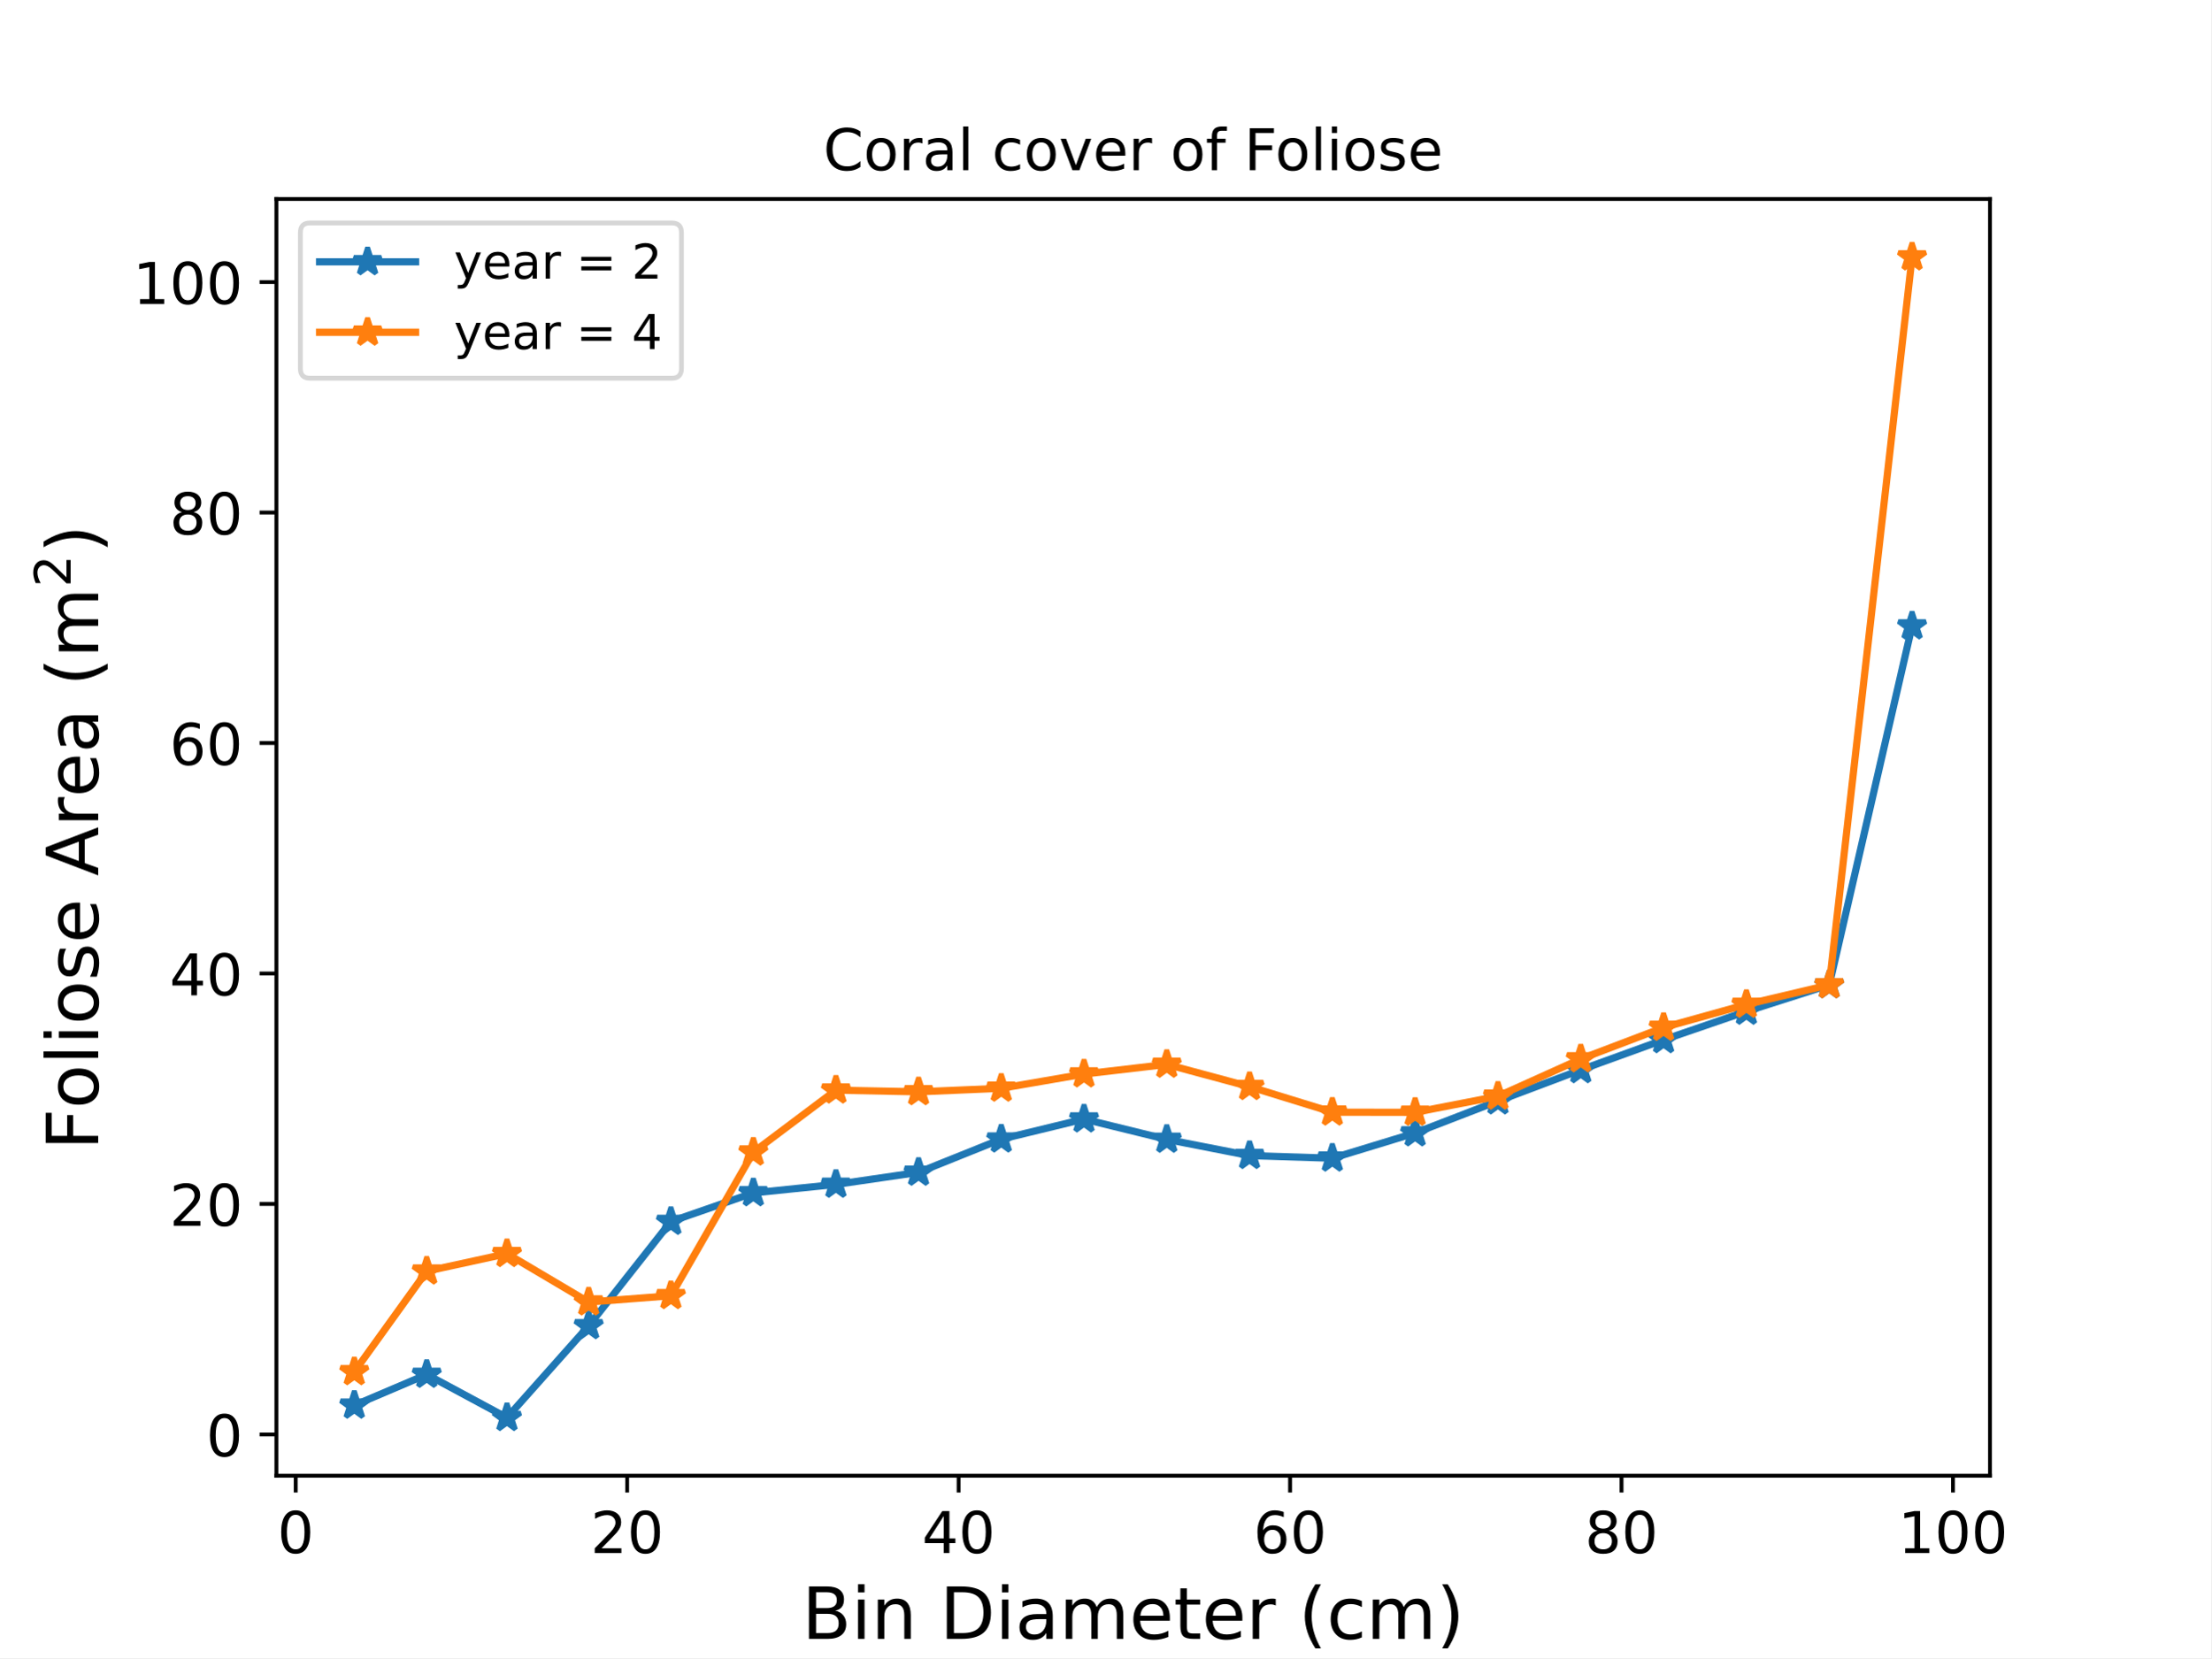
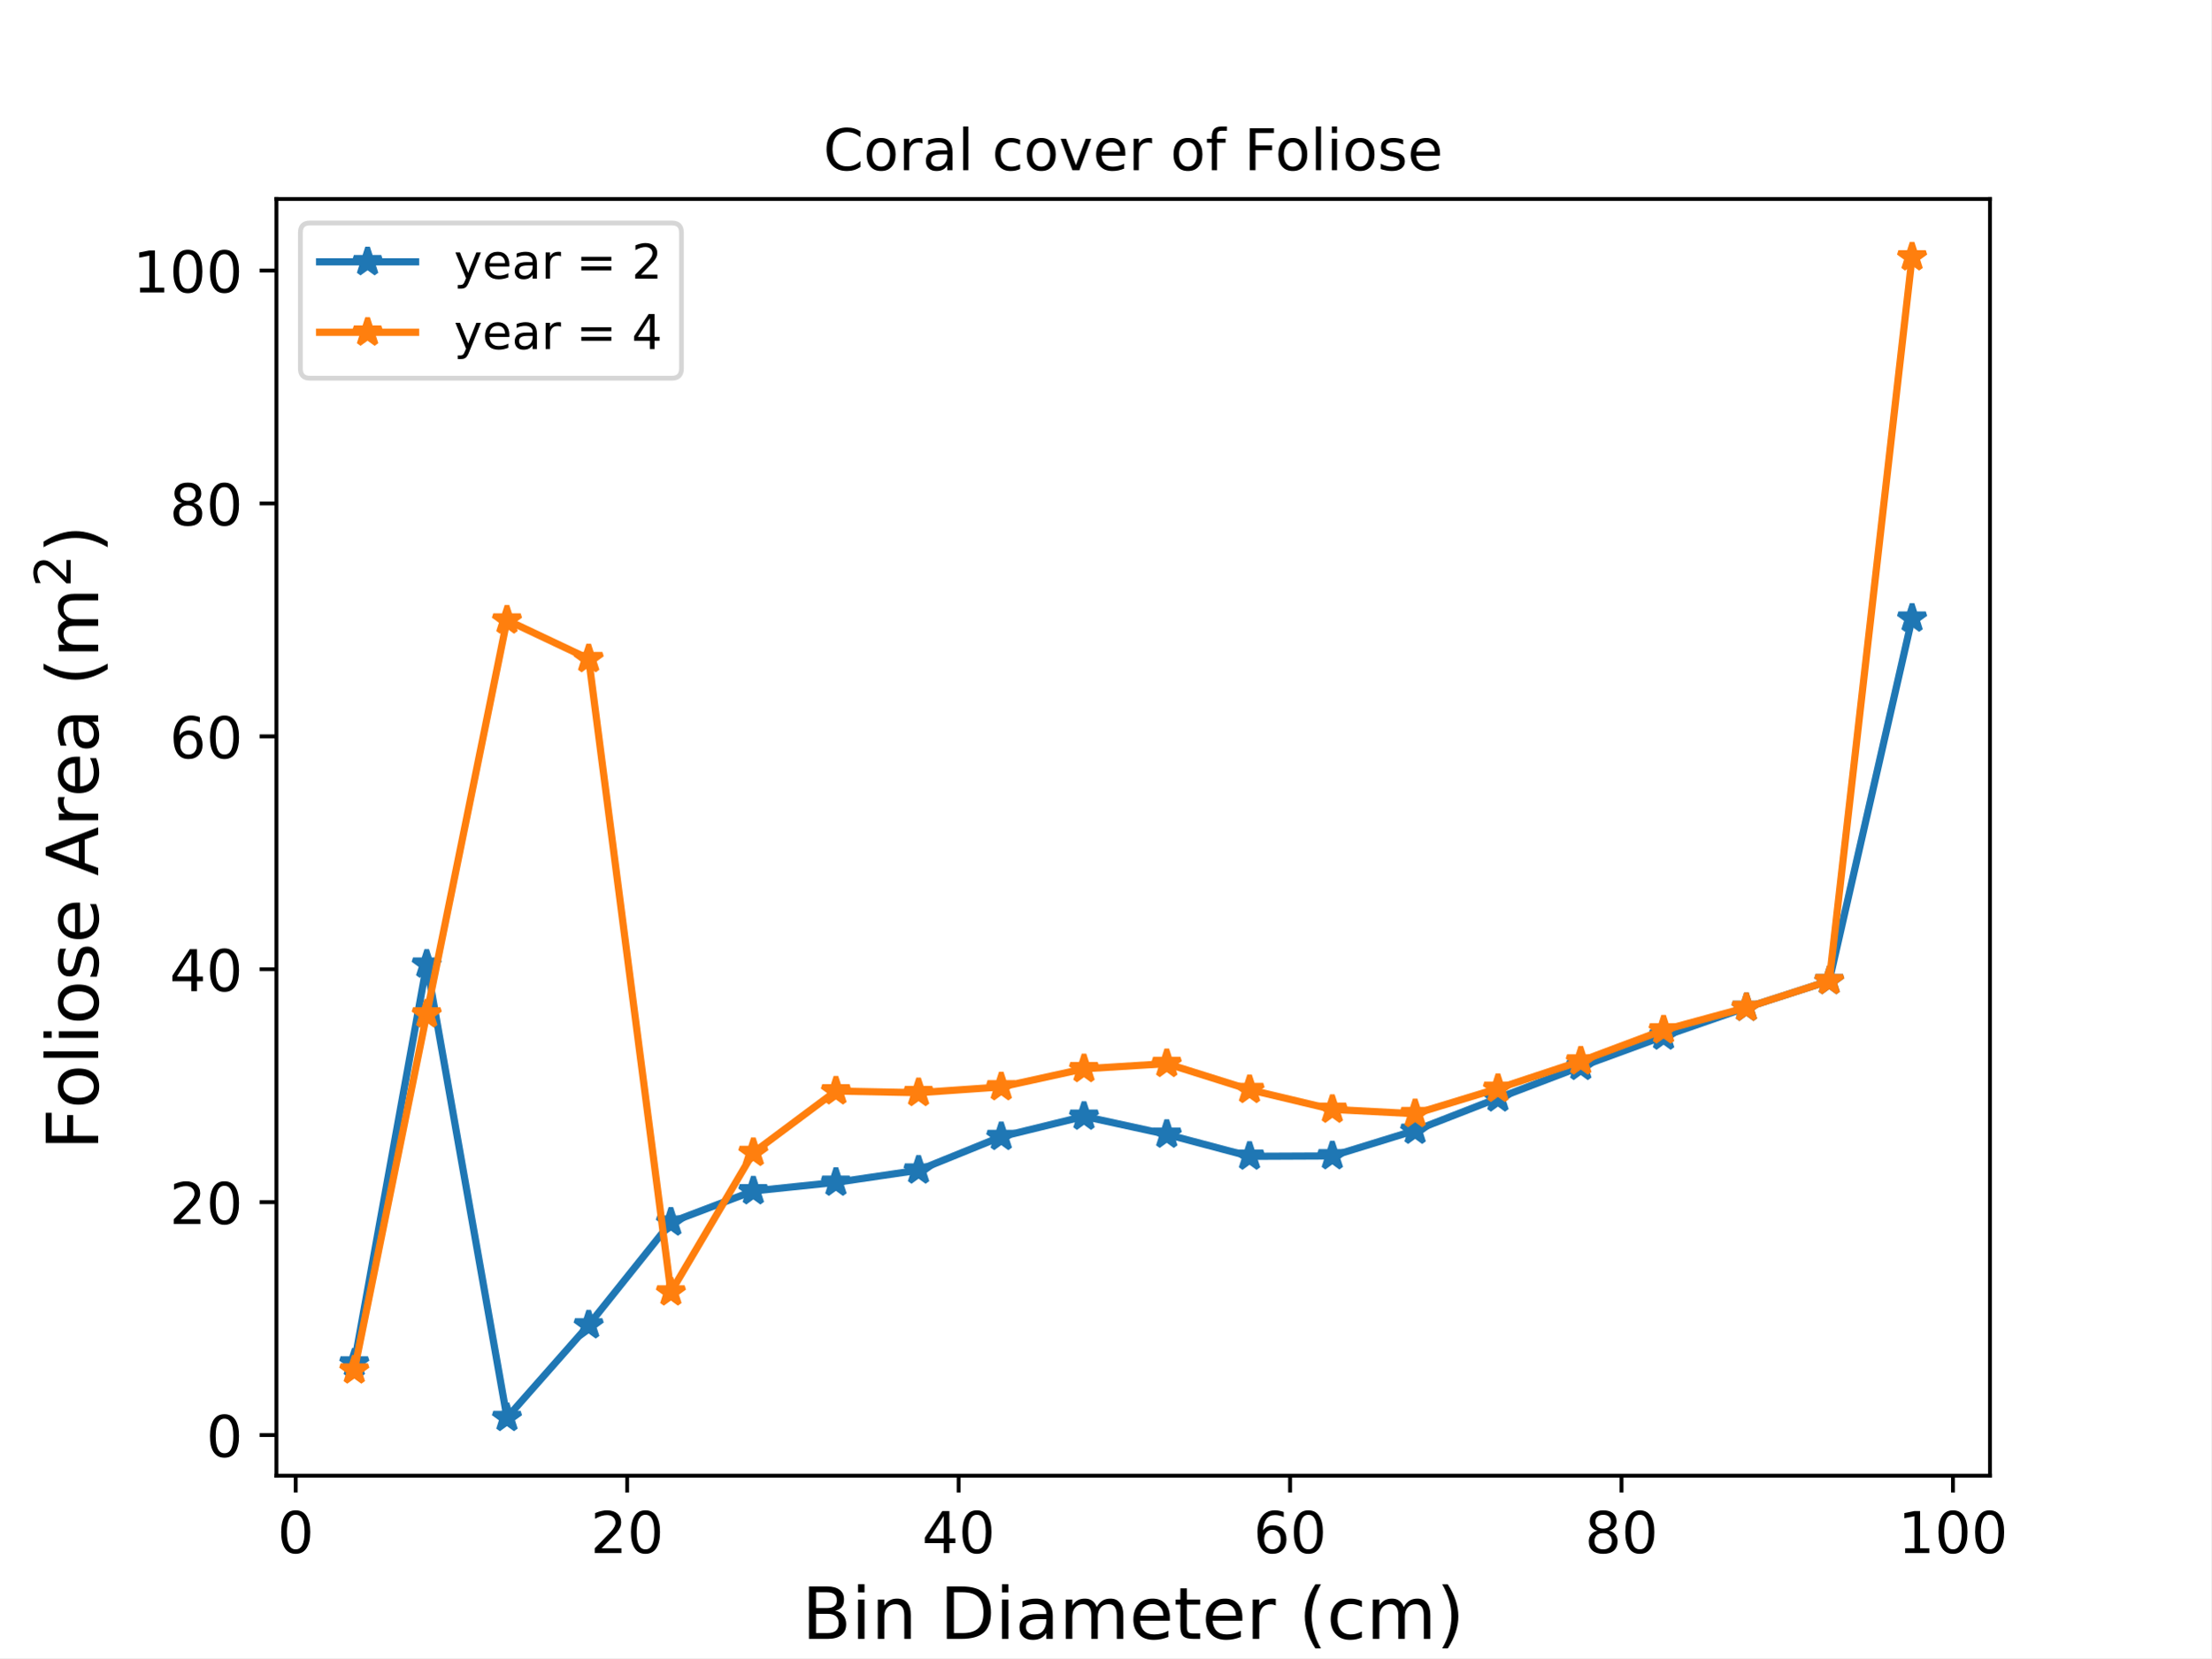
<svg xmlns="http://www.w3.org/2000/svg" xmlns:xlink="http://www.w3.org/1999/xlink" width="460.8pt" height="345.6pt" viewBox="0 0 460.8 345.6" version="1.1">
  <defs>
    <style type="text/css">*{stroke-linejoin: round; stroke-linecap: butt}</style>
  </defs>
  <g id="figure_1">
    <g id="patch_1">
      <path d="M 0 345.6  L 460.8 345.6  L 460.8 0  L 0 0  z " style="fill: #ffffff" />
    </g>
    <g id="axes_1">
      <g id="patch_2">
        <path d="M 57.6 307.584  L 414.72 307.584  L 414.72 41.472  L 57.6 41.472  z " style="fill: #ffffff" />
      </g>
      <g id="matplotlib.axis_1">
        <g id="xtick_1">
          <g id="line2d_1">
            <defs>
-               <path id="m9cd5978fbf" d="M 0 0  L 0 3.5  " style="stroke: #000000; stroke-width: 0.8" />
+               <path id="m99975de6a0" d="M 0 0  L 0 3.5  " style="stroke: #000000; stroke-width: 0.8" />
            </defs>
            <g>
-               <use xlink:href="#m9cd5978fbf" x="61.621" y="307.584" style="stroke: #000000; stroke-width: 0.8" />
+               <use xlink:href="#m99975de6a0" x="61.621" y="307.584" style="stroke: #000000; stroke-width: 0.8" />
            </g>
          </g>
          <g id="text_1">
            <g transform="translate(57.80385 323.7021) scale(0.12 -0.12)">
              <defs>
                <path id="DejaVuSans-30" d="M 2034 4250  Q 1547 4250 1301 3770  Q 1056 3291 1056 2328  Q 1056 1369 1301 889  Q 1547 409 2034 409  Q 2525 409 2770 889  Q 3016 1369 3016 2328  Q 3016 3291 2770 3770  Q 2525 4250 2034 4250  z M 2034 4750  Q 2819 4750 3233 4129  Q 3647 3509 3647 2328  Q 3647 1150 3233 529  Q 2819 -91 2034 -91  Q 1250 -91 836 529  Q 422 1150 422 2328  Q 422 3509 836 4129  Q 1250 4750 2034 4750  z " transform="scale(0.015625)" />
              </defs>
              <use xlink:href="#DejaVuSans-30" />
            </g>
          </g>
        </g>
        <g id="xtick_2">
          <g id="line2d_2">
            <g>
-               <use xlink:href="#m9cd5978fbf" x="130.699" y="307.584" style="stroke: #000000; stroke-width: 0.8" />
+               <use xlink:href="#m99975de6a0" x="130.699" y="307.584" style="stroke: #000000; stroke-width: 0.8" />
            </g>
          </g>
          <g id="text_2">
            <g transform="translate(123.0643 323.7021) scale(0.12 -0.12)">
              <defs>
                <path id="DejaVuSans-32" d="M 1228 531  L 3431 531  L 3431 0  L 469 0  L 469 531  Q 828 903 1448 1529  Q 2069 2156 2228 2338  Q 2531 2678 2651 2914  Q 2772 3150 2772 3378  Q 2772 3750 2511 3984  Q 2250 4219 1831 4219  Q 1534 4219 1204 4116  Q 875 4013 500 3803  L 500 4441  Q 881 4594 1212 4672  Q 1544 4750 1819 4750  Q 2544 4750 2975 4387  Q 3406 4025 3406 3419  Q 3406 3131 3298 2873  Q 3191 2616 2906 2266  Q 2828 2175 2409 1742  Q 1991 1309 1228 531  z " transform="scale(0.015625)" />
              </defs>
              <use xlink:href="#DejaVuSans-32" />
              <use xlink:href="#DejaVuSans-30" x="63.623" />
            </g>
          </g>
        </g>
        <g id="xtick_3">
          <g id="line2d_3">
            <g>
-               <use xlink:href="#m9cd5978fbf" x="199.777" y="307.584" style="stroke: #000000; stroke-width: 0.8" />
+               <use xlink:href="#m99975de6a0" x="199.777" y="307.584" style="stroke: #000000; stroke-width: 0.8" />
            </g>
          </g>
          <g id="text_3">
            <g transform="translate(192.1423 323.7021) scale(0.12 -0.12)">
              <defs>
                <path id="DejaVuSans-34" d="M 2419 4116  L 825 1625  L 2419 1625  L 2419 4116  z M 2253 4666  L 3047 4666  L 3047 1625  L 3713 1625  L 3713 1100  L 3047 1100  L 3047 0  L 2419 0  L 2419 1100  L 313 1100  L 313 1709  L 2253 4666  z " transform="scale(0.015625)" />
              </defs>
              <use xlink:href="#DejaVuSans-34" />
              <use xlink:href="#DejaVuSans-30" x="63.623" />
            </g>
          </g>
        </g>
        <g id="xtick_4">
          <g id="line2d_4">
            <g>
-               <use xlink:href="#m9cd5978fbf" x="268.855" y="307.584" style="stroke: #000000; stroke-width: 0.8" />
+               <use xlink:href="#m99975de6a0" x="268.855" y="307.584" style="stroke: #000000; stroke-width: 0.8" />
            </g>
          </g>
          <g id="text_4">
            <g transform="translate(261.2203 323.7021) scale(0.12 -0.12)">
              <defs>
                <path id="DejaVuSans-36" d="M 2113 2584  Q 1688 2584 1439 2293  Q 1191 2003 1191 1497  Q 1191 994 1439 701  Q 1688 409 2113 409  Q 2538 409 2786 701  Q 3034 994 3034 1497  Q 3034 2003 2786 2293  Q 2538 2584 2113 2584  z M 3366 4563  L 3366 3988  Q 3128 4100 2886 4159  Q 2644 4219 2406 4219  Q 1781 4219 1451 3797  Q 1122 3375 1075 2522  Q 1259 2794 1537 2939  Q 1816 3084 2150 3084  Q 2853 3084 3261 2657  Q 3669 2231 3669 1497  Q 3669 778 3244 343  Q 2819 -91 2113 -91  Q 1303 -91 875 529  Q 447 1150 447 2328  Q 447 3434 972 4092  Q 1497 4750 2381 4750  Q 2619 4750 2861 4703  Q 3103 4656 3366 4563  z " transform="scale(0.015625)" />
              </defs>
              <use xlink:href="#DejaVuSans-36" />
              <use xlink:href="#DejaVuSans-30" x="63.623" />
            </g>
          </g>
        </g>
        <g id="xtick_5">
          <g id="line2d_5">
            <g>
-               <use xlink:href="#m9cd5978fbf" x="337.933" y="307.584" style="stroke: #000000; stroke-width: 0.8" />
+               <use xlink:href="#m99975de6a0" x="337.933" y="307.584" style="stroke: #000000; stroke-width: 0.8" />
            </g>
          </g>
          <g id="text_5">
            <g transform="translate(330.2983 323.7021) scale(0.12 -0.12)">
              <defs>
                <path id="DejaVuSans-38" d="M 2034 2216  Q 1584 2216 1326 1975  Q 1069 1734 1069 1313  Q 1069 891 1326 650  Q 1584 409 2034 409  Q 2484 409 2743 651  Q 3003 894 3003 1313  Q 3003 1734 2745 1975  Q 2488 2216 2034 2216  z M 1403 2484  Q 997 2584 770 2862  Q 544 3141 544 3541  Q 544 4100 942 4425  Q 1341 4750 2034 4750  Q 2731 4750 3128 4425  Q 3525 4100 3525 3541  Q 3525 3141 3298 2862  Q 3072 2584 2669 2484  Q 3125 2378 3379 2068  Q 3634 1759 3634 1313  Q 3634 634 3220 271  Q 2806 -91 2034 -91  Q 1263 -91 848 271  Q 434 634 434 1313  Q 434 1759 690 2068  Q 947 2378 1403 2484  z M 1172 3481  Q 1172 3119 1398 2916  Q 1625 2713 2034 2713  Q 2441 2713 2670 2916  Q 2900 3119 2900 3481  Q 2900 3844 2670 4047  Q 2441 4250 2034 4250  Q 1625 4250 1398 4047  Q 1172 3844 1172 3481  z " transform="scale(0.015625)" />
              </defs>
              <use xlink:href="#DejaVuSans-38" />
              <use xlink:href="#DejaVuSans-30" x="63.623" />
            </g>
          </g>
        </g>
        <g id="xtick_6">
          <g id="line2d_6">
            <g>
-               <use xlink:href="#m9cd5978fbf" x="407.011" y="307.584" style="stroke: #000000; stroke-width: 0.8" />
+               <use xlink:href="#m99975de6a0" x="407.011" y="307.584" style="stroke: #000000; stroke-width: 0.8" />
            </g>
          </g>
          <g id="text_6">
            <g transform="translate(395.5588 323.7021) scale(0.12 -0.12)">
              <defs>
                <path id="DejaVuSans-31" d="M 794 531  L 1825 531  L 1825 4091  L 703 3866  L 703 4441  L 1819 4666  L 2450 4666  L 2450 531  L 3481 531  L 3481 0  L 794 0  L 794 531  z " transform="scale(0.015625)" />
              </defs>
              <use xlink:href="#DejaVuSans-31" />
              <use xlink:href="#DejaVuSans-30" x="63.623" />
              <use xlink:href="#DejaVuSans-30" x="127.246" />
            </g>
          </g>
        </g>
        <g id="text_7">
          <g transform="translate(167.1155 341.5954) scale(0.15 -0.15)">
            <defs>
              <path id="DejaVuSans-42" d="M 1259 2228  L 1259 519  L 2272 519  Q 2781 519 3026 730  Q 3272 941 3272 1375  Q 3272 1813 3026 2020  Q 2781 2228 2272 2228  L 1259 2228  z M 1259 4147  L 1259 2741  L 2194 2741  Q 2656 2741 2882 2914  Q 3109 3088 3109 3444  Q 3109 3797 2882 3972  Q 2656 4147 2194 4147  L 1259 4147  z M 628 4666  L 2241 4666  Q 2963 4666 3353 4366  Q 3744 4066 3744 3513  Q 3744 3084 3544 2831  Q 3344 2578 2956 2516  Q 3422 2416 3680 2098  Q 3938 1781 3938 1306  Q 3938 681 3513 340  Q 3088 0 2303 0  L 628 0  L 628 4666  z " transform="scale(0.015625)" />
              <path id="DejaVuSans-69" d="M 603 3500  L 1178 3500  L 1178 0  L 603 0  L 603 3500  z M 603 4863  L 1178 4863  L 1178 4134  L 603 4134  L 603 4863  z " transform="scale(0.015625)" />
              <path id="DejaVuSans-6e" d="M 3513 2113  L 3513 0  L 2938 0  L 2938 2094  Q 2938 2591 2744 2837  Q 2550 3084 2163 3084  Q 1697 3084 1428 2787  Q 1159 2491 1159 1978  L 1159 0  L 581 0  L 581 3500  L 1159 3500  L 1159 2956  Q 1366 3272 1645 3428  Q 1925 3584 2291 3584  Q 2894 3584 3203 3211  Q 3513 2838 3513 2113  z " transform="scale(0.015625)" />
              <path id="DejaVuSans-20" transform="scale(0.015625)" />
              <path id="DejaVuSans-44" d="M 1259 4147  L 1259 519  L 2022 519  Q 2988 519 3436 956  Q 3884 1394 3884 2338  Q 3884 3275 3436 3711  Q 2988 4147 2022 4147  L 1259 4147  z M 628 4666  L 1925 4666  Q 3281 4666 3915 4102  Q 4550 3538 4550 2338  Q 4550 1131 3912 565  Q 3275 0 1925 0  L 628 0  L 628 4666  z " transform="scale(0.015625)" />
              <path id="DejaVuSans-61" d="M 2194 1759  Q 1497 1759 1228 1600  Q 959 1441 959 1056  Q 959 750 1161 570  Q 1363 391 1709 391  Q 2188 391 2477 730  Q 2766 1069 2766 1631  L 2766 1759  L 2194 1759  z M 3341 1997  L 3341 0  L 2766 0  L 2766 531  Q 2569 213 2275 61  Q 1981 -91 1556 -91  Q 1019 -91 701 211  Q 384 513 384 1019  Q 384 1609 779 1909  Q 1175 2209 1959 2209  L 2766 2209  L 2766 2266  Q 2766 2663 2505 2880  Q 2244 3097 1772 3097  Q 1472 3097 1187 3025  Q 903 2953 641 2809  L 641 3341  Q 956 3463 1253 3523  Q 1550 3584 1831 3584  Q 2591 3584 2966 3190  Q 3341 2797 3341 1997  z " transform="scale(0.015625)" />
              <path id="DejaVuSans-6d" d="M 3328 2828  Q 3544 3216 3844 3400  Q 4144 3584 4550 3584  Q 5097 3584 5394 3201  Q 5691 2819 5691 2113  L 5691 0  L 5113 0  L 5113 2094  Q 5113 2597 4934 2840  Q 4756 3084 4391 3084  Q 3944 3084 3684 2787  Q 3425 2491 3425 1978  L 3425 0  L 2847 0  L 2847 2094  Q 2847 2600 2669 2842  Q 2491 3084 2119 3084  Q 1678 3084 1418 2786  Q 1159 2488 1159 1978  L 1159 0  L 581 0  L 581 3500  L 1159 3500  L 1159 2956  Q 1356 3278 1631 3431  Q 1906 3584 2284 3584  Q 2666 3584 2933 3390  Q 3200 3197 3328 2828  z " transform="scale(0.015625)" />
              <path id="DejaVuSans-65" d="M 3597 1894  L 3597 1613  L 953 1613  Q 991 1019 1311 708  Q 1631 397 2203 397  Q 2534 397 2845 478  Q 3156 559 3463 722  L 3463 178  Q 3153 47 2828 -22  Q 2503 -91 2169 -91  Q 1331 -91 842 396  Q 353 884 353 1716  Q 353 2575 817 3079  Q 1281 3584 2069 3584  Q 2775 3584 3186 3129  Q 3597 2675 3597 1894  z M 3022 2063  Q 3016 2534 2758 2815  Q 2500 3097 2075 3097  Q 1594 3097 1305 2825  Q 1016 2553 972 2059  L 3022 2063  z " transform="scale(0.015625)" />
              <path id="DejaVuSans-74" d="M 1172 4494  L 1172 3500  L 2356 3500  L 2356 3053  L 1172 3053  L 1172 1153  Q 1172 725 1289 603  Q 1406 481 1766 481  L 2356 481  L 2356 0  L 1766 0  Q 1100 0 847 248  Q 594 497 594 1153  L 594 3053  L 172 3053  L 172 3500  L 594 3500  L 594 4494  L 1172 4494  z " transform="scale(0.015625)" />
              <path id="DejaVuSans-72" d="M 2631 2963  Q 2534 3019 2420 3045  Q 2306 3072 2169 3072  Q 1681 3072 1420 2755  Q 1159 2438 1159 1844  L 1159 0  L 581 0  L 581 3500  L 1159 3500  L 1159 2956  Q 1341 3275 1631 3429  Q 1922 3584 2338 3584  Q 2397 3584 2469 3576  Q 2541 3569 2628 3553  L 2631 2963  z " transform="scale(0.015625)" />
              <path id="DejaVuSans-28" d="M 1984 4856  Q 1566 4138 1362 3434  Q 1159 2731 1159 2009  Q 1159 1288 1364 580  Q 1569 -128 1984 -844  L 1484 -844  Q 1016 -109 783 600  Q 550 1309 550 2009  Q 550 2706 781 3412  Q 1013 4119 1484 4856  L 1984 4856  z " transform="scale(0.015625)" />
              <path id="DejaVuSans-63" d="M 3122 3366  L 3122 2828  Q 2878 2963 2633 3030  Q 2388 3097 2138 3097  Q 1578 3097 1268 2742  Q 959 2388 959 1747  Q 959 1106 1268 751  Q 1578 397 2138 397  Q 2388 397 2633 464  Q 2878 531 3122 666  L 3122 134  Q 2881 22 2623 -34  Q 2366 -91 2075 -91  Q 1284 -91 818 406  Q 353 903 353 1747  Q 353 2603 823 3093  Q 1294 3584 2113 3584  Q 2378 3584 2631 3529  Q 2884 3475 3122 3366  z " transform="scale(0.015625)" />
              <path id="DejaVuSans-29" d="M 513 4856  L 1013 4856  Q 1481 4119 1714 3412  Q 1947 2706 1947 2009  Q 1947 1309 1714 600  Q 1481 -109 1013 -844  L 513 -844  Q 928 -128 1133 580  Q 1338 1288 1338 2009  Q 1338 2731 1133 3434  Q 928 4138 513 4856  z " transform="scale(0.015625)" />
            </defs>
            <use xlink:href="#DejaVuSans-42" />
            <use xlink:href="#DejaVuSans-69" x="68.604" />
            <use xlink:href="#DejaVuSans-6e" x="96.387" />
            <use xlink:href="#DejaVuSans-20" x="159.766" />
            <use xlink:href="#DejaVuSans-44" x="191.553" />
            <use xlink:href="#DejaVuSans-69" x="268.555" />
            <use xlink:href="#DejaVuSans-61" x="296.338" />
            <use xlink:href="#DejaVuSans-6d" x="357.617" />
            <use xlink:href="#DejaVuSans-65" x="455.029" />
            <use xlink:href="#DejaVuSans-74" x="516.553" />
            <use xlink:href="#DejaVuSans-65" x="555.762" />
            <use xlink:href="#DejaVuSans-72" x="617.285" />
            <use xlink:href="#DejaVuSans-20" x="658.398" />
            <use xlink:href="#DejaVuSans-28" x="690.186" />
            <use xlink:href="#DejaVuSans-63" x="729.199" />
            <use xlink:href="#DejaVuSans-6d" x="784.18" />
            <use xlink:href="#DejaVuSans-29" x="881.592" />
          </g>
        </g>
      </g>
      <g id="matplotlib.axis_2">
        <g id="ytick_1">
          <g id="line2d_7">
            <defs>
-               <path id="m89b38bc797" d="M 0 0  L -3.5 0  " style="stroke: #000000; stroke-width: 0.8" />
+               <path id="m7342fa98c6" d="M 0 0  L -3.5 0  " style="stroke: #000000; stroke-width: 0.8" />
            </defs>
            <g>
-               <use xlink:href="#m89b38bc797" x="57.6" y="298.983" style="stroke: #000000; stroke-width: 0.8" />
+               <use xlink:href="#m7342fa98c6" x="57.6" y="299.112" style="stroke: #000000; stroke-width: 0.8" />
            </g>
          </g>
          <g id="text_8">
-             <g transform="translate(42.965 303.5418) scale(0.12 -0.12)">
+             <g transform="translate(42.965 303.6715) scale(0.12 -0.12)">
              <use xlink:href="#DejaVuSans-30" />
            </g>
          </g>
        </g>
        <g id="ytick_2">
          <g id="line2d_8">
            <g>
-               <use xlink:href="#m89b38bc797" x="57.6" y="250.944" style="stroke: #000000; stroke-width: 0.8" />
+               <use xlink:href="#m7342fa98c6" x="57.6" y="250.567" style="stroke: #000000; stroke-width: 0.8" />
            </g>
          </g>
          <g id="text_9">
-             <g transform="translate(35.33 255.5028) scale(0.12 -0.12)">
+             <g transform="translate(35.33 255.1265) scale(0.12 -0.12)">
              <use xlink:href="#DejaVuSans-32" />
              <use xlink:href="#DejaVuSans-30" x="63.623" />
            </g>
          </g>
        </g>
        <g id="ytick_3">
          <g id="line2d_9">
            <g>
-               <use xlink:href="#m89b38bc797" x="57.6" y="202.905" style="stroke: #000000; stroke-width: 0.8" />
+               <use xlink:href="#m7342fa98c6" x="57.6" y="202.022" style="stroke: #000000; stroke-width: 0.8" />
            </g>
          </g>
          <g id="text_10">
-             <g transform="translate(35.33 207.4639) scale(0.12 -0.12)">
+             <g transform="translate(35.33 206.5814) scale(0.12 -0.12)">
              <use xlink:href="#DejaVuSans-34" />
              <use xlink:href="#DejaVuSans-30" x="63.623" />
            </g>
          </g>
        </g>
        <g id="ytick_4">
          <g id="line2d_10">
            <g>
-               <use xlink:href="#m89b38bc797" x="57.6" y="154.866" style="stroke: #000000; stroke-width: 0.8" />
+               <use xlink:href="#m7342fa98c6" x="57.6" y="153.477" style="stroke: #000000; stroke-width: 0.8" />
            </g>
          </g>
          <g id="text_11">
-             <g transform="translate(35.33 159.4249) scale(0.12 -0.12)">
+             <g transform="translate(35.33 158.0363) scale(0.12 -0.12)">
              <use xlink:href="#DejaVuSans-36" />
              <use xlink:href="#DejaVuSans-30" x="63.623" />
            </g>
          </g>
        </g>
        <g id="ytick_5">
          <g id="line2d_11">
            <g>
-               <use xlink:href="#m89b38bc797" x="57.6" y="106.827" style="stroke: #000000; stroke-width: 0.8" />
+               <use xlink:href="#m7342fa98c6" x="57.6" y="104.932" style="stroke: #000000; stroke-width: 0.8" />
            </g>
          </g>
          <g id="text_12">
-             <g transform="translate(35.33 111.3859) scale(0.12 -0.12)">
+             <g transform="translate(35.33 109.4912) scale(0.12 -0.12)">
              <use xlink:href="#DejaVuSans-38" />
              <use xlink:href="#DejaVuSans-30" x="63.623" />
            </g>
          </g>
        </g>
        <g id="ytick_6">
          <g id="line2d_12">
            <g>
-               <use xlink:href="#m89b38bc797" x="57.6" y="58.788" style="stroke: #000000; stroke-width: 0.8" />
+               <use xlink:href="#m7342fa98c6" x="57.6" y="56.387" style="stroke: #000000; stroke-width: 0.8" />
            </g>
          </g>
          <g id="text_13">
-             <g transform="translate(27.695 63.34698) scale(0.12 -0.12)">
+             <g transform="translate(27.695 60.94616) scale(0.12 -0.12)">
              <use xlink:href="#DejaVuSans-31" />
              <use xlink:href="#DejaVuSans-30" x="63.623" />
              <use xlink:href="#DejaVuSans-30" x="127.246" />
            </g>
          </g>
        </g>
        <g id="text_14">
          <g transform="translate(20.57547 239.703) rotate(-90) scale(0.15 -0.15)">
            <defs>
              <path id="DejaVuSans-46" d="M 628 4666  L 3309 4666  L 3309 4134  L 1259 4134  L 1259 2759  L 3109 2759  L 3109 2228  L 1259 2228  L 1259 0  L 628 0  L 628 4666  z " transform="scale(0.015625)" />
              <path id="DejaVuSans-6f" d="M 1959 3097  Q 1497 3097 1228 2736  Q 959 2375 959 1747  Q 959 1119 1226 758  Q 1494 397 1959 397  Q 2419 397 2687 759  Q 2956 1122 2956 1747  Q 2956 2369 2687 2733  Q 2419 3097 1959 3097  z M 1959 3584  Q 2709 3584 3137 3096  Q 3566 2609 3566 1747  Q 3566 888 3137 398  Q 2709 -91 1959 -91  Q 1206 -91 779 398  Q 353 888 353 1747  Q 353 2609 779 3096  Q 1206 3584 1959 3584  z " transform="scale(0.015625)" />
              <path id="DejaVuSans-6c" d="M 603 4863  L 1178 4863  L 1178 0  L 603 0  L 603 4863  z " transform="scale(0.015625)" />
              <path id="DejaVuSans-73" d="M 2834 3397  L 2834 2853  Q 2591 2978 2328 3040  Q 2066 3103 1784 3103  Q 1356 3103 1142 2972  Q 928 2841 928 2578  Q 928 2378 1081 2264  Q 1234 2150 1697 2047  L 1894 2003  Q 2506 1872 2764 1633  Q 3022 1394 3022 966  Q 3022 478 2636 193  Q 2250 -91 1575 -91  Q 1294 -91 989 -36  Q 684 19 347 128  L 347 722  Q 666 556 975 473  Q 1284 391 1588 391  Q 1994 391 2212 530  Q 2431 669 2431 922  Q 2431 1156 2273 1281  Q 2116 1406 1581 1522  L 1381 1569  Q 847 1681 609 1914  Q 372 2147 372 2553  Q 372 3047 722 3315  Q 1072 3584 1716 3584  Q 2034 3584 2315 3537  Q 2597 3491 2834 3397  z " transform="scale(0.015625)" />
              <path id="DejaVuSans-41" d="M 2188 4044  L 1331 1722  L 3047 1722  L 2188 4044  z M 1831 4666  L 2547 4666  L 4325 0  L 3669 0  L 3244 1197  L 1141 1197  L 716 0  L 50 0  L 1831 4666  z " transform="scale(0.015625)" />
            </defs>
            <use xlink:href="#DejaVuSans-46" transform="translate(0 0.765625)" />
            <use xlink:href="#DejaVuSans-6f" transform="translate(57.51953 0.765625)" />
            <use xlink:href="#DejaVuSans-6c" transform="translate(118.7012 0.765625)" />
            <use xlink:href="#DejaVuSans-69" transform="translate(146.4844 0.765625)" />
            <use xlink:href="#DejaVuSans-6f" transform="translate(174.2676 0.765625)" />
            <use xlink:href="#DejaVuSans-73" transform="translate(235.4492 0.765625)" />
            <use xlink:href="#DejaVuSans-65" transform="translate(287.5488 0.765625)" />
            <use xlink:href="#DejaVuSans-20" transform="translate(349.0723 0.765625)" />
            <use xlink:href="#DejaVuSans-41" transform="translate(380.8594 0.765625)" />
            <use xlink:href="#DejaVuSans-72" transform="translate(449.2676 0.765625)" />
            <use xlink:href="#DejaVuSans-65" transform="translate(490.3809 0.765625)" />
            <use xlink:href="#DejaVuSans-61" transform="translate(551.9043 0.765625)" />
            <use xlink:href="#DejaVuSans-20" transform="translate(613.1836 0.765625)" />
            <use xlink:href="#DejaVuSans-28" transform="translate(644.9707 0.765625)" />
            <use xlink:href="#DejaVuSans-6d" transform="translate(683.9844 0.765625)" />
            <use xlink:href="#DejaVuSans-32" transform="translate(782.3535 39.04688) scale(0.7)" />
            <use xlink:href="#DejaVuSans-29" transform="translate(829.624 0.765625)" />
          </g>
        </g>
      </g>
      <g id="line2d_13">
-         <path d="M 73.833 292.913  L 88.927 286.485  L 105.65 295.488  L 122.678 276.345  L 139.812 254.606  L 156.995 248.637  L 174.205 246.869  L 191.43 244.357  L 208.666 237.436  L 225.909 233.253  L 243.157 237.488  L 260.408 240.867  L 277.663 241.412  L 294.919 236.151  L 312.178 229.489  L 329.438 222.988  L 346.699 216.732  L 363.961 210.806  L 381.224 205.295  L 398.487 130.485  " clip-path="url(#p38dc54f355)" style="fill: none; stroke: #1f77b4; stroke-width: 1.5; stroke-linecap: square" />
+         <path d="M 73.833 284.114  L 88.927 200.983  L 105.65 295.488  L 122.678 276.177  L 139.812 254.756  L 156.995 248.236  L 174.205 246.449  L 191.43 243.911  L 208.666 236.917  L 225.909 232.69  L 243.157 236.443  L 260.408 241.016  L 277.663 240.935  L 294.919 235.619  L 312.178 228.887  L 329.438 222.317  L 346.699 215.995  L 363.961 210.007  L 381.224 204.438  L 398.487 128.871  " clip-path="url(#pe821bcaf1e)" style="fill: none; stroke: #1f77b4; stroke-width: 1.5; stroke-linecap: square" />
        <defs>
-           <path id="m6a2053a797" d="M 0 -3  L -0.674 -0.927  L -2.853 -0.927  L -1.09 0.354  L -1.763 2.427  L -0 1.146  L 1.763 2.427  L 1.09 0.354  L 2.853 -0.927  L 0.674 -0.927  z " style="stroke: #1f77b4; stroke-linejoin: bevel" />
+           <path id="mec858f640b" d="M 0 -3  L -0.674 -0.927  L -2.853 -0.927  L -1.09 0.354  L -1.763 2.427  L -0 1.146  L 1.763 2.427  L 1.09 0.354  L 2.853 -0.927  L 0.674 -0.927  z " style="stroke: #1f77b4; stroke-linejoin: bevel" />
        </defs>
-         <g clip-path="url(#p38dc54f355)">
-           <use xlink:href="#m6a2053a797" x="73.833" y="292.913" style="fill: #1f77b4; stroke: #1f77b4; stroke-linejoin: bevel" />
-           <use xlink:href="#m6a2053a797" x="88.927" y="286.485" style="fill: #1f77b4; stroke: #1f77b4; stroke-linejoin: bevel" />
-           <use xlink:href="#m6a2053a797" x="105.65" y="295.488" style="fill: #1f77b4; stroke: #1f77b4; stroke-linejoin: bevel" />
-           <use xlink:href="#m6a2053a797" x="122.678" y="276.345" style="fill: #1f77b4; stroke: #1f77b4; stroke-linejoin: bevel" />
-           <use xlink:href="#m6a2053a797" x="139.812" y="254.606" style="fill: #1f77b4; stroke: #1f77b4; stroke-linejoin: bevel" />
-           <use xlink:href="#m6a2053a797" x="156.995" y="248.637" style="fill: #1f77b4; stroke: #1f77b4; stroke-linejoin: bevel" />
-           <use xlink:href="#m6a2053a797" x="174.205" y="246.869" style="fill: #1f77b4; stroke: #1f77b4; stroke-linejoin: bevel" />
-           <use xlink:href="#m6a2053a797" x="191.43" y="244.357" style="fill: #1f77b4; stroke: #1f77b4; stroke-linejoin: bevel" />
-           <use xlink:href="#m6a2053a797" x="208.666" y="237.436" style="fill: #1f77b4; stroke: #1f77b4; stroke-linejoin: bevel" />
-           <use xlink:href="#m6a2053a797" x="225.909" y="233.253" style="fill: #1f77b4; stroke: #1f77b4; stroke-linejoin: bevel" />
-           <use xlink:href="#m6a2053a797" x="243.157" y="237.488" style="fill: #1f77b4; stroke: #1f77b4; stroke-linejoin: bevel" />
-           <use xlink:href="#m6a2053a797" x="260.408" y="240.867" style="fill: #1f77b4; stroke: #1f77b4; stroke-linejoin: bevel" />
-           <use xlink:href="#m6a2053a797" x="277.663" y="241.412" style="fill: #1f77b4; stroke: #1f77b4; stroke-linejoin: bevel" />
-           <use xlink:href="#m6a2053a797" x="294.919" y="236.151" style="fill: #1f77b4; stroke: #1f77b4; stroke-linejoin: bevel" />
-           <use xlink:href="#m6a2053a797" x="312.178" y="229.489" style="fill: #1f77b4; stroke: #1f77b4; stroke-linejoin: bevel" />
-           <use xlink:href="#m6a2053a797" x="329.438" y="222.988" style="fill: #1f77b4; stroke: #1f77b4; stroke-linejoin: bevel" />
-           <use xlink:href="#m6a2053a797" x="346.699" y="216.732" style="fill: #1f77b4; stroke: #1f77b4; stroke-linejoin: bevel" />
-           <use xlink:href="#m6a2053a797" x="363.961" y="210.806" style="fill: #1f77b4; stroke: #1f77b4; stroke-linejoin: bevel" />
-           <use xlink:href="#m6a2053a797" x="381.224" y="205.295" style="fill: #1f77b4; stroke: #1f77b4; stroke-linejoin: bevel" />
-           <use xlink:href="#m6a2053a797" x="398.487" y="130.485" style="fill: #1f77b4; stroke: #1f77b4; stroke-linejoin: bevel" />
+         <g clip-path="url(#pe821bcaf1e)">
+           <use xlink:href="#mec858f640b" x="73.833" y="284.114" style="fill: #1f77b4; stroke: #1f77b4; stroke-linejoin: bevel" />
+           <use xlink:href="#mec858f640b" x="88.927" y="200.983" style="fill: #1f77b4; stroke: #1f77b4; stroke-linejoin: bevel" />
+           <use xlink:href="#mec858f640b" x="105.65" y="295.488" style="fill: #1f77b4; stroke: #1f77b4; stroke-linejoin: bevel" />
+           <use xlink:href="#mec858f640b" x="122.678" y="276.177" style="fill: #1f77b4; stroke: #1f77b4; stroke-linejoin: bevel" />
+           <use xlink:href="#mec858f640b" x="139.812" y="254.756" style="fill: #1f77b4; stroke: #1f77b4; stroke-linejoin: bevel" />
+           <use xlink:href="#mec858f640b" x="156.995" y="248.236" style="fill: #1f77b4; stroke: #1f77b4; stroke-linejoin: bevel" />
+           <use xlink:href="#mec858f640b" x="174.205" y="246.449" style="fill: #1f77b4; stroke: #1f77b4; stroke-linejoin: bevel" />
+           <use xlink:href="#mec858f640b" x="191.43" y="243.911" style="fill: #1f77b4; stroke: #1f77b4; stroke-linejoin: bevel" />
+           <use xlink:href="#mec858f640b" x="208.666" y="236.917" style="fill: #1f77b4; stroke: #1f77b4; stroke-linejoin: bevel" />
+           <use xlink:href="#mec858f640b" x="225.909" y="232.69" style="fill: #1f77b4; stroke: #1f77b4; stroke-linejoin: bevel" />
+           <use xlink:href="#mec858f640b" x="243.157" y="236.443" style="fill: #1f77b4; stroke: #1f77b4; stroke-linejoin: bevel" />
+           <use xlink:href="#mec858f640b" x="260.408" y="241.016" style="fill: #1f77b4; stroke: #1f77b4; stroke-linejoin: bevel" />
+           <use xlink:href="#mec858f640b" x="277.663" y="240.935" style="fill: #1f77b4; stroke: #1f77b4; stroke-linejoin: bevel" />
+           <use xlink:href="#mec858f640b" x="294.919" y="235.619" style="fill: #1f77b4; stroke: #1f77b4; stroke-linejoin: bevel" />
+           <use xlink:href="#mec858f640b" x="312.178" y="228.887" style="fill: #1f77b4; stroke: #1f77b4; stroke-linejoin: bevel" />
+           <use xlink:href="#mec858f640b" x="329.438" y="222.317" style="fill: #1f77b4; stroke: #1f77b4; stroke-linejoin: bevel" />
+           <use xlink:href="#mec858f640b" x="346.699" y="215.995" style="fill: #1f77b4; stroke: #1f77b4; stroke-linejoin: bevel" />
+           <use xlink:href="#mec858f640b" x="363.961" y="210.007" style="fill: #1f77b4; stroke: #1f77b4; stroke-linejoin: bevel" />
+           <use xlink:href="#mec858f640b" x="381.224" y="204.438" style="fill: #1f77b4; stroke: #1f77b4; stroke-linejoin: bevel" />
+           <use xlink:href="#mec858f640b" x="398.487" y="128.871" style="fill: #1f77b4; stroke: #1f77b4; stroke-linejoin: bevel" />
        </g>
      </g>
      <g id="line2d_14">
-         <path d="M 73.833 285.933  L 88.927 264.955  L 105.65 261.307  L 122.678 271.393  L 139.812 270.075  L 156.995 240.15  L 174.205 227.226  L 191.43 227.57  L 208.666 226.836  L 225.909 223.863  L 243.157 221.854  L 260.408 226.495  L 277.663 231.817  L 294.919 231.847  L 312.178 228.497  L 329.438 220.72  L 346.699 214.162  L 363.961 209.361  L 381.224 205.295  L 398.487 53.568  " clip-path="url(#p38dc54f355)" style="fill: none; stroke: #ff7f0e; stroke-width: 1.5; stroke-linecap: square" />
+         <path d="M 73.833 285.582  L 88.927 211.36  L 105.65 129.258  L 122.678 137.31  L 139.812 269.314  L 156.995 240.242  L 174.205 227.409  L 191.43 227.755  L 208.666 226.552  L 225.909 222.77  L 243.157 221.698  L 260.408 227.124  L 277.663 231.239  L 294.919 232.14  L 312.178 226.88  L 329.438 221.171  L 346.699 214.696  L 363.961 210.007  L 381.224 204.438  L 398.487 53.568  " clip-path="url(#pe821bcaf1e)" style="fill: none; stroke: #ff7f0e; stroke-width: 1.5; stroke-linecap: square" />
        <defs>
-           <path id="me6287ffe87" d="M 0 -3  L -0.674 -0.927  L -2.853 -0.927  L -1.09 0.354  L -1.763 2.427  L -0 1.146  L 1.763 2.427  L 1.09 0.354  L 2.853 -0.927  L 0.674 -0.927  z " style="stroke: #ff7f0e; stroke-linejoin: bevel" />
+           <path id="m5df24caea9" d="M 0 -3  L -0.674 -0.927  L -2.853 -0.927  L -1.09 0.354  L -1.763 2.427  L -0 1.146  L 1.763 2.427  L 1.09 0.354  L 2.853 -0.927  L 0.674 -0.927  z " style="stroke: #ff7f0e; stroke-linejoin: bevel" />
        </defs>
-         <g clip-path="url(#p38dc54f355)">
-           <use xlink:href="#me6287ffe87" x="73.833" y="285.933" style="fill: #ff7f0e; stroke: #ff7f0e; stroke-linejoin: bevel" />
-           <use xlink:href="#me6287ffe87" x="88.927" y="264.955" style="fill: #ff7f0e; stroke: #ff7f0e; stroke-linejoin: bevel" />
-           <use xlink:href="#me6287ffe87" x="105.65" y="261.307" style="fill: #ff7f0e; stroke: #ff7f0e; stroke-linejoin: bevel" />
-           <use xlink:href="#me6287ffe87" x="122.678" y="271.393" style="fill: #ff7f0e; stroke: #ff7f0e; stroke-linejoin: bevel" />
-           <use xlink:href="#me6287ffe87" x="139.812" y="270.075" style="fill: #ff7f0e; stroke: #ff7f0e; stroke-linejoin: bevel" />
-           <use xlink:href="#me6287ffe87" x="156.995" y="240.15" style="fill: #ff7f0e; stroke: #ff7f0e; stroke-linejoin: bevel" />
-           <use xlink:href="#me6287ffe87" x="174.205" y="227.226" style="fill: #ff7f0e; stroke: #ff7f0e; stroke-linejoin: bevel" />
-           <use xlink:href="#me6287ffe87" x="191.43" y="227.57" style="fill: #ff7f0e; stroke: #ff7f0e; stroke-linejoin: bevel" />
-           <use xlink:href="#me6287ffe87" x="208.666" y="226.836" style="fill: #ff7f0e; stroke: #ff7f0e; stroke-linejoin: bevel" />
-           <use xlink:href="#me6287ffe87" x="225.909" y="223.863" style="fill: #ff7f0e; stroke: #ff7f0e; stroke-linejoin: bevel" />
-           <use xlink:href="#me6287ffe87" x="243.157" y="221.854" style="fill: #ff7f0e; stroke: #ff7f0e; stroke-linejoin: bevel" />
-           <use xlink:href="#me6287ffe87" x="260.408" y="226.495" style="fill: #ff7f0e; stroke: #ff7f0e; stroke-linejoin: bevel" />
-           <use xlink:href="#me6287ffe87" x="277.663" y="231.817" style="fill: #ff7f0e; stroke: #ff7f0e; stroke-linejoin: bevel" />
-           <use xlink:href="#me6287ffe87" x="294.919" y="231.847" style="fill: #ff7f0e; stroke: #ff7f0e; stroke-linejoin: bevel" />
-           <use xlink:href="#me6287ffe87" x="312.178" y="228.497" style="fill: #ff7f0e; stroke: #ff7f0e; stroke-linejoin: bevel" />
-           <use xlink:href="#me6287ffe87" x="329.438" y="220.72" style="fill: #ff7f0e; stroke: #ff7f0e; stroke-linejoin: bevel" />
-           <use xlink:href="#me6287ffe87" x="346.699" y="214.162" style="fill: #ff7f0e; stroke: #ff7f0e; stroke-linejoin: bevel" />
-           <use xlink:href="#me6287ffe87" x="363.961" y="209.361" style="fill: #ff7f0e; stroke: #ff7f0e; stroke-linejoin: bevel" />
-           <use xlink:href="#me6287ffe87" x="381.224" y="205.295" style="fill: #ff7f0e; stroke: #ff7f0e; stroke-linejoin: bevel" />
-           <use xlink:href="#me6287ffe87" x="398.487" y="53.568" style="fill: #ff7f0e; stroke: #ff7f0e; stroke-linejoin: bevel" />
+         <g clip-path="url(#pe821bcaf1e)">
+           <use xlink:href="#m5df24caea9" x="73.833" y="285.582" style="fill: #ff7f0e; stroke: #ff7f0e; stroke-linejoin: bevel" />
+           <use xlink:href="#m5df24caea9" x="88.927" y="211.36" style="fill: #ff7f0e; stroke: #ff7f0e; stroke-linejoin: bevel" />
+           <use xlink:href="#m5df24caea9" x="105.65" y="129.258" style="fill: #ff7f0e; stroke: #ff7f0e; stroke-linejoin: bevel" />
+           <use xlink:href="#m5df24caea9" x="122.678" y="137.31" style="fill: #ff7f0e; stroke: #ff7f0e; stroke-linejoin: bevel" />
+           <use xlink:href="#m5df24caea9" x="139.812" y="269.314" style="fill: #ff7f0e; stroke: #ff7f0e; stroke-linejoin: bevel" />
+           <use xlink:href="#m5df24caea9" x="156.995" y="240.242" style="fill: #ff7f0e; stroke: #ff7f0e; stroke-linejoin: bevel" />
+           <use xlink:href="#m5df24caea9" x="174.205" y="227.409" style="fill: #ff7f0e; stroke: #ff7f0e; stroke-linejoin: bevel" />
+           <use xlink:href="#m5df24caea9" x="191.43" y="227.755" style="fill: #ff7f0e; stroke: #ff7f0e; stroke-linejoin: bevel" />
+           <use xlink:href="#m5df24caea9" x="208.666" y="226.552" style="fill: #ff7f0e; stroke: #ff7f0e; stroke-linejoin: bevel" />
+           <use xlink:href="#m5df24caea9" x="225.909" y="222.77" style="fill: #ff7f0e; stroke: #ff7f0e; stroke-linejoin: bevel" />
+           <use xlink:href="#m5df24caea9" x="243.157" y="221.698" style="fill: #ff7f0e; stroke: #ff7f0e; stroke-linejoin: bevel" />
+           <use xlink:href="#m5df24caea9" x="260.408" y="227.124" style="fill: #ff7f0e; stroke: #ff7f0e; stroke-linejoin: bevel" />
+           <use xlink:href="#m5df24caea9" x="277.663" y="231.239" style="fill: #ff7f0e; stroke: #ff7f0e; stroke-linejoin: bevel" />
+           <use xlink:href="#m5df24caea9" x="294.919" y="232.14" style="fill: #ff7f0e; stroke: #ff7f0e; stroke-linejoin: bevel" />
+           <use xlink:href="#m5df24caea9" x="312.178" y="226.88" style="fill: #ff7f0e; stroke: #ff7f0e; stroke-linejoin: bevel" />
+           <use xlink:href="#m5df24caea9" x="329.438" y="221.171" style="fill: #ff7f0e; stroke: #ff7f0e; stroke-linejoin: bevel" />
+           <use xlink:href="#m5df24caea9" x="346.699" y="214.696" style="fill: #ff7f0e; stroke: #ff7f0e; stroke-linejoin: bevel" />
+           <use xlink:href="#m5df24caea9" x="363.961" y="210.007" style="fill: #ff7f0e; stroke: #ff7f0e; stroke-linejoin: bevel" />
+           <use xlink:href="#m5df24caea9" x="381.224" y="204.438" style="fill: #ff7f0e; stroke: #ff7f0e; stroke-linejoin: bevel" />
+           <use xlink:href="#m5df24caea9" x="398.487" y="53.568" style="fill: #ff7f0e; stroke: #ff7f0e; stroke-linejoin: bevel" />
        </g>
      </g>
      <g id="patch_3">
        <path d="M 57.6 307.584  L 57.6 41.472  " style="fill: none; stroke: #000000; stroke-width: 0.8; stroke-linejoin: miter; stroke-linecap: square" />
      </g>
      <g id="patch_4">
        <path d="M 414.72 307.584  L 414.72 41.472  " style="fill: none; stroke: #000000; stroke-width: 0.8; stroke-linejoin: miter; stroke-linecap: square" />
      </g>
      <g id="patch_5">
        <path d="M 57.6 307.584  L 414.72 307.584  " style="fill: none; stroke: #000000; stroke-width: 0.8; stroke-linejoin: miter; stroke-linecap: square" />
      </g>
      <g id="patch_6">
        <path d="M 57.6 41.472  L 414.72 41.472  " style="fill: none; stroke: #000000; stroke-width: 0.8; stroke-linejoin: miter; stroke-linecap: square" />
      </g>
      <g id="text_15">
        <g transform="translate(171.5775 35.472) scale(0.12 -0.12)">
          <defs>
            <path id="DejaVuSans-43" d="M 4122 4306  L 4122 3641  Q 3803 3938 3442 4084  Q 3081 4231 2675 4231  Q 1875 4231 1450 3742  Q 1025 3253 1025 2328  Q 1025 1406 1450 917  Q 1875 428 2675 428  Q 3081 428 3442 575  Q 3803 722 4122 1019  L 4122 359  Q 3791 134 3420 21  Q 3050 -91 2638 -91  Q 1578 -91 968 557  Q 359 1206 359 2328  Q 359 3453 968 4101  Q 1578 4750 2638 4750  Q 3056 4750 3426 4639  Q 3797 4528 4122 4306  z " transform="scale(0.015625)" />
            <path id="DejaVuSans-76" d="M 191 3500  L 800 3500  L 1894 563  L 2988 3500  L 3597 3500  L 2284 0  L 1503 0  L 191 3500  z " transform="scale(0.015625)" />
            <path id="DejaVuSans-66" d="M 2375 4863  L 2375 4384  L 1825 4384  Q 1516 4384 1395 4259  Q 1275 4134 1275 3809  L 1275 3500  L 2222 3500  L 2222 3053  L 1275 3053  L 1275 0  L 697 0  L 697 3053  L 147 3053  L 147 3500  L 697 3500  L 697 3744  Q 697 4328 969 4595  Q 1241 4863 1831 4863  L 2375 4863  z " transform="scale(0.015625)" />
          </defs>
          <use xlink:href="#DejaVuSans-43" />
          <use xlink:href="#DejaVuSans-6f" x="69.824" />
          <use xlink:href="#DejaVuSans-72" x="131.006" />
          <use xlink:href="#DejaVuSans-61" x="172.119" />
          <use xlink:href="#DejaVuSans-6c" x="233.398" />
          <use xlink:href="#DejaVuSans-20" x="261.182" />
          <use xlink:href="#DejaVuSans-63" x="292.969" />
          <use xlink:href="#DejaVuSans-6f" x="347.949" />
          <use xlink:href="#DejaVuSans-76" x="409.131" />
          <use xlink:href="#DejaVuSans-65" x="468.311" />
          <use xlink:href="#DejaVuSans-72" x="529.834" />
          <use xlink:href="#DejaVuSans-20" x="570.947" />
          <use xlink:href="#DejaVuSans-6f" x="602.734" />
          <use xlink:href="#DejaVuSans-66" x="663.916" />
          <use xlink:href="#DejaVuSans-20" x="699.121" />
          <use xlink:href="#DejaVuSans-46" x="730.908" />
          <use xlink:href="#DejaVuSans-6f" x="784.803" />
          <use xlink:href="#DejaVuSans-6c" x="845.984" />
          <use xlink:href="#DejaVuSans-69" x="873.768" />
          <use xlink:href="#DejaVuSans-6f" x="901.551" />
          <use xlink:href="#DejaVuSans-73" x="962.732" />
          <use xlink:href="#DejaVuSans-65" x="1014.832" />
        </g>
      </g>
      <g id="legend_1">
        <g id="patch_7">
          <path d="M 64.6 78.828  L 140.009 78.828  Q 142.009 78.828 142.009 76.828  L 142.009 48.472  Q 142.009 46.472 140.009 46.472  L 64.6 46.472  Q 62.6 46.472 62.6 48.472  L 62.6 76.828  Q 62.6 78.828 64.6 78.828  z " style="fill: #ffffff; opacity: 0.8; stroke: #cccccc; stroke-linejoin: miter" />
        </g>
        <g id="line2d_15">
          <path d="M 66.6 54.57  L 76.6 54.57  L 86.6 54.57  " style="fill: none; stroke: #1f77b4; stroke-width: 1.5; stroke-linecap: square" />
          <g>
-             <use xlink:href="#m6a2053a797" x="76.6" y="54.57" style="fill: #1f77b4; stroke: #1f77b4; stroke-linejoin: bevel" />
+             <use xlink:href="#mec858f640b" x="76.6" y="54.57" style="fill: #1f77b4; stroke: #1f77b4; stroke-linejoin: bevel" />
          </g>
        </g>
        <g id="text_16">
          <g transform="translate(94.6 58.07044) scale(0.1 -0.1)">
            <defs>
              <path id="DejaVuSans-79" d="M 2059 -325  Q 1816 -950 1584 -1140  Q 1353 -1331 966 -1331  L 506 -1331  L 506 -850  L 844 -850  Q 1081 -850 1212 -737  Q 1344 -625 1503 -206  L 1606 56  L 191 3500  L 800 3500  L 1894 763  L 2988 3500  L 3597 3500  L 2059 -325  z " transform="scale(0.015625)" />
              <path id="DejaVuSans-3d" d="M 678 2906  L 4684 2906  L 4684 2381  L 678 2381  L 678 2906  z M 678 1631  L 4684 1631  L 4684 1100  L 678 1100  L 678 1631  z " transform="scale(0.015625)" />
            </defs>
            <use xlink:href="#DejaVuSans-79" />
            <use xlink:href="#DejaVuSans-65" x="59.18" />
            <use xlink:href="#DejaVuSans-61" x="120.703" />
            <use xlink:href="#DejaVuSans-72" x="181.982" />
            <use xlink:href="#DejaVuSans-20" x="223.096" />
            <use xlink:href="#DejaVuSans-3d" x="254.883" />
            <use xlink:href="#DejaVuSans-20" x="338.672" />
            <use xlink:href="#DejaVuSans-32" x="370.459" />
          </g>
        </g>
        <g id="line2d_16">
          <path d="M 66.6 69.249  L 76.6 69.249  L 86.6 69.249  " style="fill: none; stroke: #ff7f0e; stroke-width: 1.5; stroke-linecap: square" />
          <g>
-             <use xlink:href="#me6287ffe87" x="76.6" y="69.249" style="fill: #ff7f0e; stroke: #ff7f0e; stroke-linejoin: bevel" />
+             <use xlink:href="#m5df24caea9" x="76.6" y="69.249" style="fill: #ff7f0e; stroke: #ff7f0e; stroke-linejoin: bevel" />
          </g>
        </g>
        <g id="text_17">
          <g transform="translate(94.6 72.74856) scale(0.1 -0.1)">
            <use xlink:href="#DejaVuSans-79" />
            <use xlink:href="#DejaVuSans-65" x="59.18" />
            <use xlink:href="#DejaVuSans-61" x="120.703" />
            <use xlink:href="#DejaVuSans-72" x="181.982" />
            <use xlink:href="#DejaVuSans-20" x="223.096" />
            <use xlink:href="#DejaVuSans-3d" x="254.883" />
            <use xlink:href="#DejaVuSans-20" x="338.672" />
            <use xlink:href="#DejaVuSans-34" x="370.459" />
          </g>
        </g>
      </g>
    </g>
  </g>
  <defs>
-     <clipPath id="p38dc54f355">
+     <clipPath id="pe821bcaf1e">
      <rect x="57.6" y="41.472" width="357.12" height="266.112" />
    </clipPath>
  </defs>
</svg>
